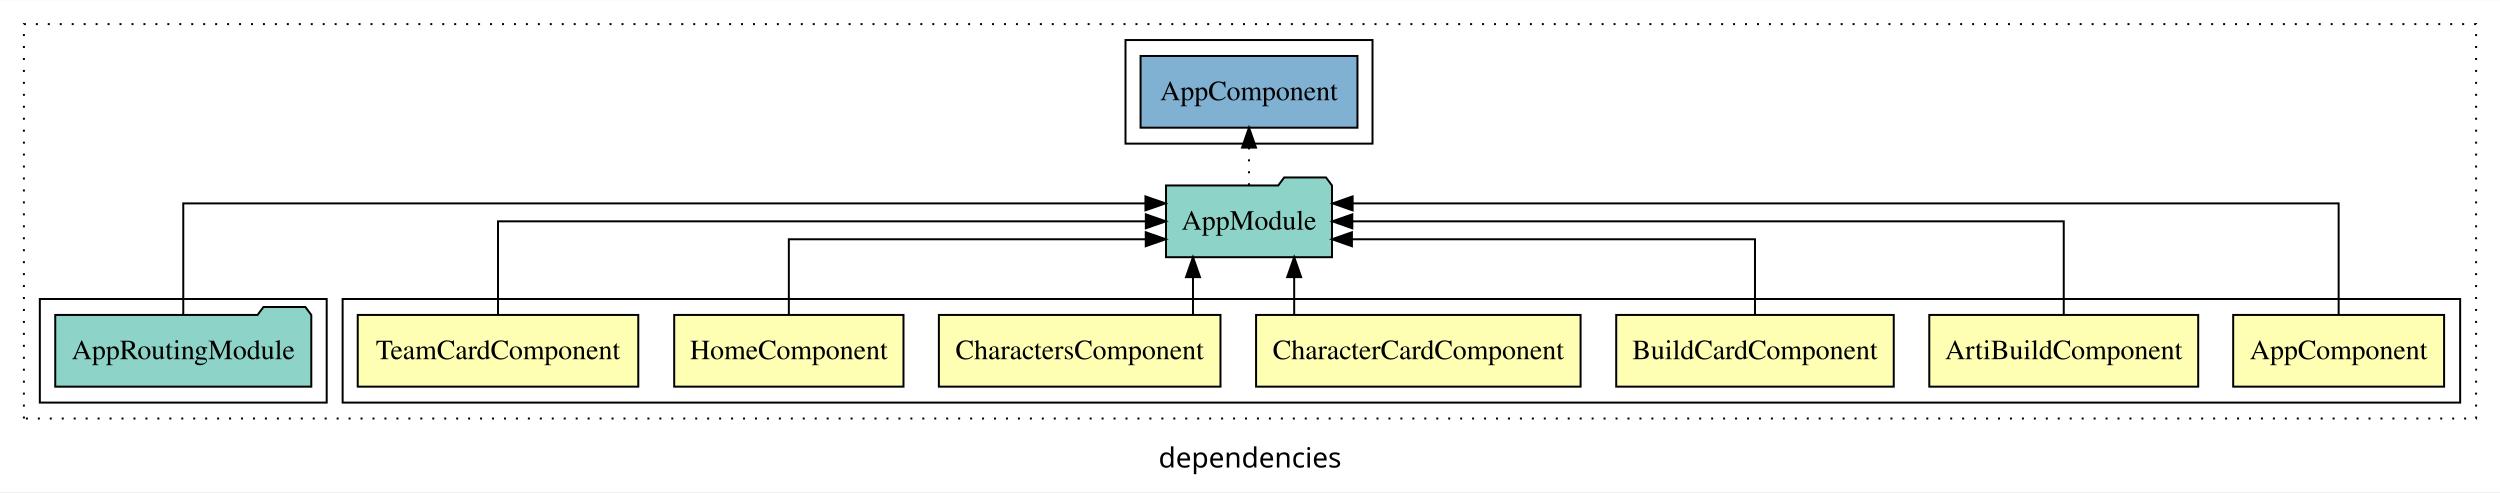
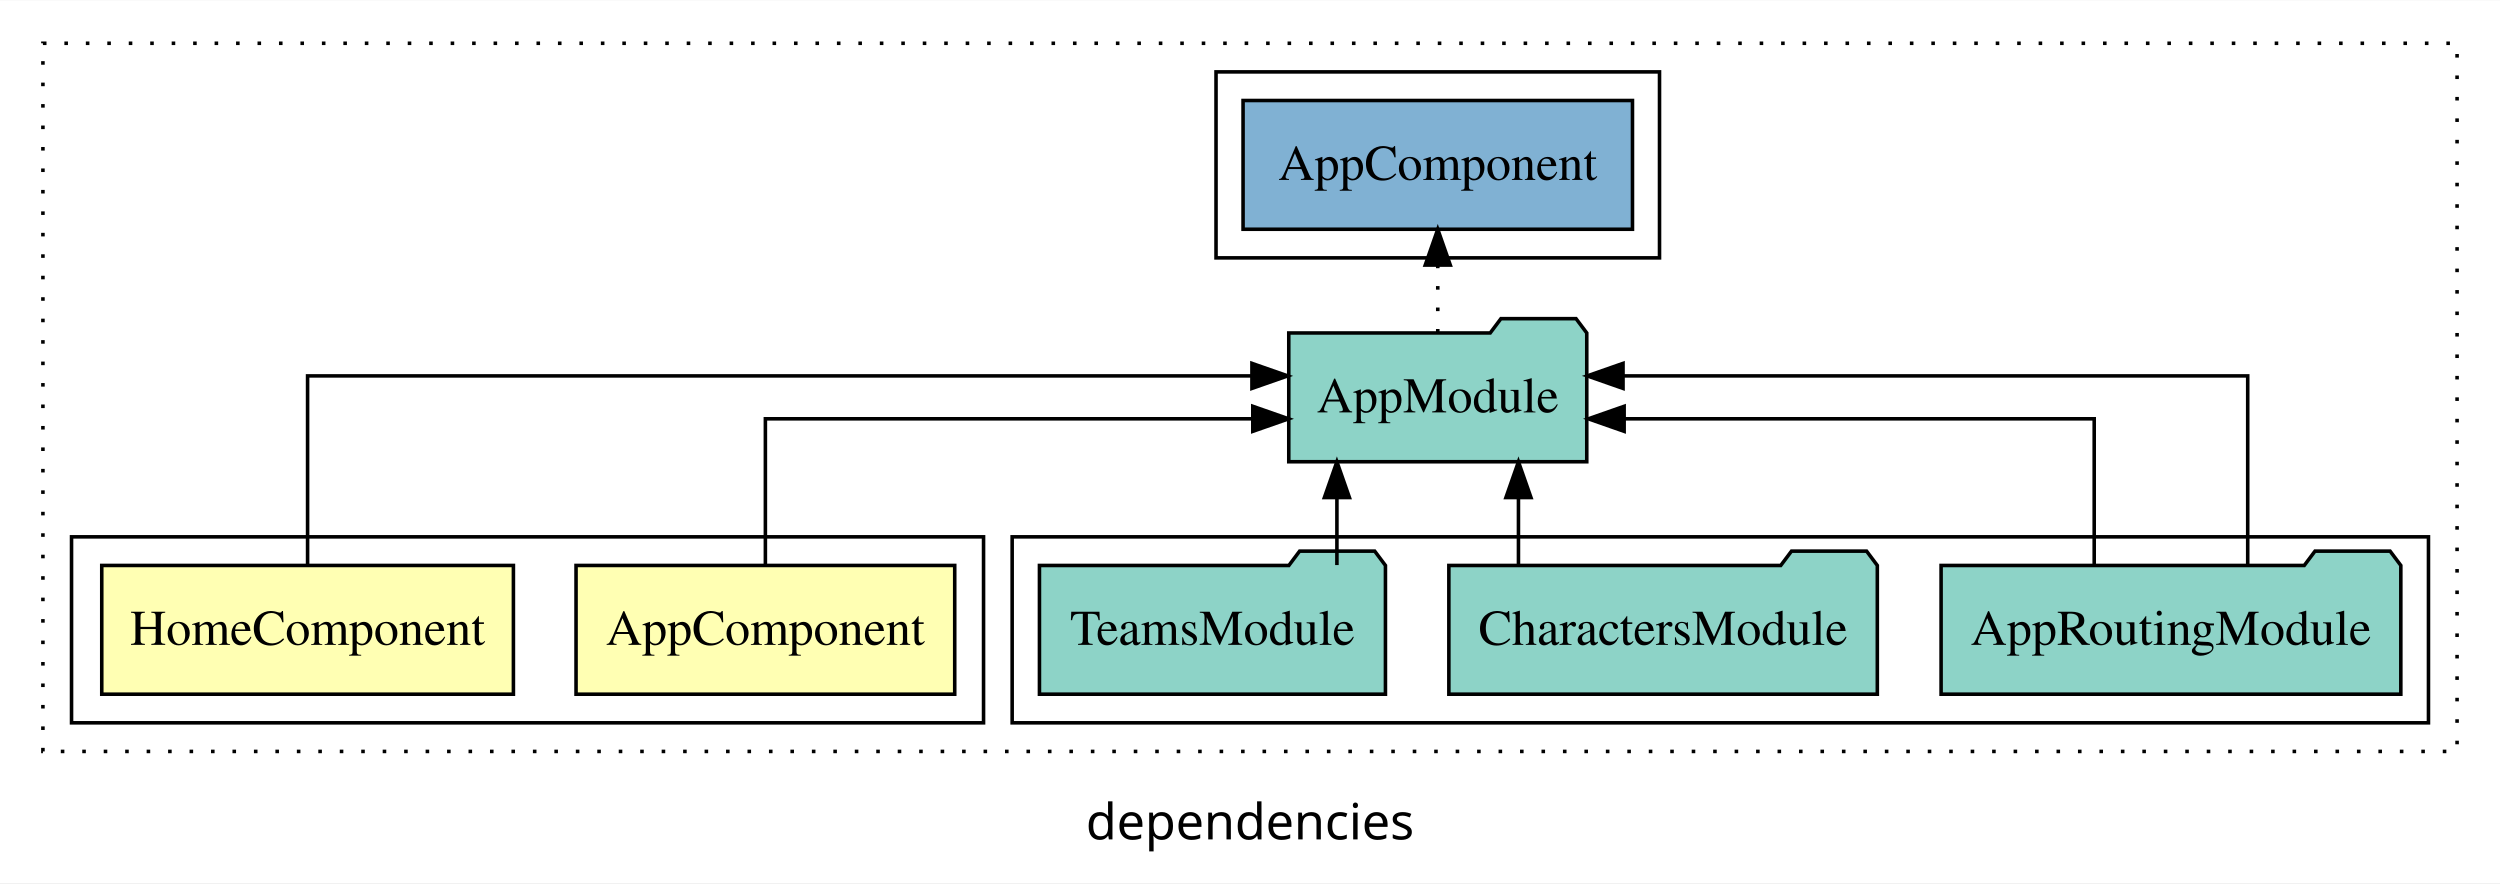
- <svg xmlns="http://www.w3.org/2000/svg" width="1255pt" height="247pt" viewBox="0.00 0.00 1255.00 246.80">
+ <svg xmlns="http://www.w3.org/2000/svg" width="699pt" height="247pt" viewBox="0.00 0.00 699.00 246.80">
  <g id="graph0" class="graph" transform="scale(1 1) rotate(0) translate(4 242.8)">
-     <polygon fill="white" stroke="transparent" points="-4,4 -4,-242.8 1251,-242.8 1251,4 -4,4" />
-     <text text-anchor="middle" x="623.5" y="-8.2" font-family="sans-serif" font-size="14.00">dependencies</text>
+     <polygon fill="white" stroke="transparent" points="-4,4 -4,-242.8 695,-242.8 695,4 -4,4" />
+     <text text-anchor="middle" x="345.5" y="-8.2" font-family="sans-serif" font-size="14.00">dependencies</text>
    <g id="clust1" class="cluster">
-       <polygon fill="none" stroke="black" stroke-dasharray="1,5" points="8,-32.8 8,-230.8 1239,-230.8 1239,-32.8 8,-32.8" />
+       <polygon fill="none" stroke="black" stroke-dasharray="1,5" points="8,-32.8 8,-230.8 683,-230.8 683,-32.8 8,-32.8" />
+     </g>
+     <g id="clust5" class="cluster">
+       <polygon fill="none" stroke="black" points="279,-40.8 279,-92.8 675,-92.8 675,-40.8 279,-40.8" />
+     </g>
+     <g id="clust7" class="cluster">
+       <polygon fill="none" stroke="black" points="336,-170.8 336,-222.8 460,-222.8 460,-170.8 336,-170.8" />
    </g>
    <g id="clust2" class="cluster">
-       <polygon fill="none" stroke="black" points="168,-40.8 168,-92.8 1231,-92.8 1231,-40.8 168,-40.8" />
-     </g>
-     <g id="clust12" class="cluster">
-       <polygon fill="none" stroke="black" points="561,-170.8 561,-222.8 685,-222.8 685,-170.8 561,-170.8" />
-     </g>
-     <g id="clust10" class="cluster">
-       <polygon fill="none" stroke="black" points="16,-40.8 16,-92.8 160,-92.8 160,-40.8 16,-40.8" />
+       <polygon fill="none" stroke="black" points="16,-40.8 16,-92.8 271,-92.8 271,-40.8 16,-40.8" />
    </g>
    <g id="node1" class="node">
-       <polygon fill="#ffffb3" stroke="black" points="1222.94,-84.8 1117.06,-84.8 1117.06,-48.8 1222.94,-48.8 1222.94,-84.8" />
-       <text text-anchor="middle" x="1170" y="-62.6" font-family="Times,serif" font-size="14.00">AppComponent</text>
+       <polygon fill="#ffffb3" stroke="black" points="262.94,-84.8 157.06,-84.8 157.06,-48.8 262.94,-48.8 262.94,-84.8" />
+       <text text-anchor="middle" x="210" y="-62.6" font-family="Times,serif" font-size="14.00">AppComponent</text>
    </g>
-     <g id="node8" class="node">
-       <polygon fill="#8dd3c7" stroke="black" points="664.66,-149.8 661.66,-153.8 640.66,-153.8 637.66,-149.8 581.34,-149.8 581.34,-113.8 664.66,-113.8 664.66,-149.8" />
-       <text text-anchor="middle" x="623" y="-127.6" font-family="Times,serif" font-size="14.00">AppModule</text>
+     <g id="node3" class="node">
+       <polygon fill="#8dd3c7" stroke="black" points="439.66,-149.8 436.66,-153.8 415.66,-153.8 412.66,-149.8 356.34,-149.8 356.34,-113.8 439.66,-113.8 439.66,-149.8" />
+       <text text-anchor="middle" x="398" y="-127.6" font-family="Times,serif" font-size="14.00">AppModule</text>
    </g>
    <g id="edge1" class="edge">
-       <path fill="none" stroke="black" d="M1170,-85.09C1170,-107.01 1170,-140.8 1170,-140.8 1170,-140.8 675.01,-140.8 675.01,-140.8" />
-       <polygon fill="black" stroke="black" points="675.01,-137.3 665.01,-140.8 675.01,-144.3 675.01,-137.3" />
+       <path fill="none" stroke="black" d="M210,-84.82C210,-102.17 210,-125.8 210,-125.8 210,-125.8 346.28,-125.8 346.28,-125.8" />
+       <polygon fill="black" stroke="black" points="346.28,-129.3 356.28,-125.8 346.28,-122.3 346.28,-129.3" />
    </g>
    <g id="node2" class="node">
-       <polygon fill="#ffffb3" stroke="black" points="1099.5,-84.8 964.5,-84.8 964.5,-48.8 1099.5,-48.8 1099.5,-84.8" />
-       <text text-anchor="middle" x="1032" y="-62.6" font-family="Times,serif" font-size="14.00">ArtiBuildComponent</text>
+       <polygon fill="#ffffb3" stroke="black" points="139.55,-84.8 24.45,-84.8 24.45,-48.8 139.55,-48.8 139.55,-84.8" />
+       <text text-anchor="middle" x="82" y="-62.6" font-family="Times,serif" font-size="14.00">HomeComponent</text>
    </g>
    <g id="edge2" class="edge">
-       <path fill="none" stroke="black" d="M1032,-84.91C1032,-104.14 1032,-131.8 1032,-131.8 1032,-131.8 674.85,-131.8 674.85,-131.8" />
-       <polygon fill="black" stroke="black" points="674.85,-128.3 664.85,-131.8 674.85,-135.3 674.85,-128.3" />
+       <path fill="none" stroke="black" d="M82,-85.08C82,-106.12 82,-137.8 82,-137.8 82,-137.8 346.04,-137.8 346.04,-137.8" />
+       <polygon fill="black" stroke="black" points="346.04,-141.3 356.04,-137.8 346.04,-134.3 346.04,-141.3" />
    </g>
-     <g id="node3" class="node">
-       <polygon fill="#ffffb3" stroke="black" points="946.66,-84.8 807.34,-84.8 807.34,-48.8 946.66,-48.8 946.66,-84.8" />
-       <text text-anchor="middle" x="877" y="-62.6" font-family="Times,serif" font-size="14.00">BuildCardComponent</text>
+     <g id="node7" class="node">
+       <polygon fill="#80b1d3" stroke="black" points="452.44,-214.8 343.56,-214.8 343.56,-178.8 452.44,-178.8 452.44,-214.8" />
+       <text text-anchor="middle" x="398" y="-192.6" font-family="Times,serif" font-size="14.00">AppComponent </text>
+     </g>
+     <g id="edge7" class="edge">
+       <path fill="none" stroke="black" stroke-dasharray="1,5" d="M398,-149.91C398,-149.91 398,-168.79 398,-168.79" />
+       <polygon fill="black" stroke="black" points="394.5,-168.79 398,-178.79 401.5,-168.79 394.5,-168.79" />
+     </g>
+     <g id="node4" class="node">
+       <polygon fill="#8dd3c7" stroke="black" points="667.27,-84.8 664.27,-88.8 643.27,-88.8 640.27,-84.8 538.73,-84.8 538.73,-48.8 667.27,-48.8 667.27,-84.8" />
+       <text text-anchor="middle" x="603" y="-62.6" font-family="Times,serif" font-size="14.00">AppRoutingModule</text>
    </g>
    <g id="edge3" class="edge">
-       <path fill="none" stroke="black" d="M877,-84.83C877,-101.2 877,-122.8 877,-122.8 877,-122.8 674.66,-122.8 674.66,-122.8" />
-       <polygon fill="black" stroke="black" points="674.66,-119.3 664.66,-122.8 674.66,-126.3 674.66,-119.3" />
-     </g>
-     <g id="node4" class="node">
-       <polygon fill="#ffffb3" stroke="black" points="789.45,-84.8 626.55,-84.8 626.55,-48.8 789.45,-48.8 789.45,-84.8" />
-       <text text-anchor="middle" x="708" y="-62.6" font-family="Times,serif" font-size="14.00">CharacterCardComponent</text>
+       <path fill="none" stroke="black" d="M581.54,-84.82C581.54,-102.17 581.54,-125.8 581.54,-125.8 581.54,-125.8 450.11,-125.8 450.11,-125.8" />
+       <polygon fill="black" stroke="black" points="450.11,-122.3 440.11,-125.8 450.11,-129.3 450.11,-122.3" />
    </g>
    <g id="edge4" class="edge">
-       <path fill="none" stroke="black" d="M645.68,-84.91C645.68,-84.91 645.68,-103.79 645.68,-103.79" />
-       <polygon fill="black" stroke="black" points="642.18,-103.79 645.68,-113.79 649.18,-103.79 642.18,-103.79" />
+       <path fill="none" stroke="black" d="M624.46,-85.08C624.46,-106.12 624.46,-137.8 624.46,-137.8 624.46,-137.8 449.8,-137.8 449.8,-137.8" />
+       <polygon fill="black" stroke="black" points="449.8,-134.3 439.8,-137.8 449.8,-141.3 449.8,-134.3" />
    </g>
    <g id="node5" class="node">
-       <polygon fill="#ffffb3" stroke="black" points="608.68,-84.8 467.32,-84.8 467.32,-48.8 608.68,-48.8 608.68,-84.8" />
-       <text text-anchor="middle" x="538" y="-62.6" font-family="Times,serif" font-size="14.00">CharactersComponent</text>
+       <polygon fill="#8dd3c7" stroke="black" points="520.9,-84.8 517.9,-88.8 496.9,-88.8 493.9,-84.8 401.1,-84.8 401.1,-48.8 520.9,-48.8 520.9,-84.8" />
+       <text text-anchor="middle" x="461" y="-62.6" font-family="Times,serif" font-size="14.00">CharactersModule</text>
    </g>
    <g id="edge5" class="edge">
-       <path fill="none" stroke="black" d="M594.88,-84.91C594.88,-84.91 594.88,-103.79 594.88,-103.79" />
-       <polygon fill="black" stroke="black" points="591.38,-103.79 594.88,-113.79 598.38,-103.79 591.38,-103.79" />
+       <path fill="none" stroke="black" d="M420.56,-84.91C420.56,-84.91 420.56,-103.79 420.56,-103.79" />
+       <polygon fill="black" stroke="black" points="417.06,-103.79 420.56,-113.79 424.06,-103.79 417.06,-103.79" />
    </g>
    <g id="node6" class="node">
-       <polygon fill="#ffffb3" stroke="black" points="449.55,-84.8 334.45,-84.8 334.45,-48.8 449.55,-48.8 449.55,-84.8" />
-       <text text-anchor="middle" x="392" y="-62.6" font-family="Times,serif" font-size="14.00">HomeComponent</text>
+       <polygon fill="#8dd3c7" stroke="black" points="383.37,-84.8 380.37,-88.8 359.37,-88.8 356.37,-84.8 286.63,-84.8 286.63,-48.8 383.37,-48.8 383.37,-84.8" />
+       <text text-anchor="middle" x="335" y="-62.6" font-family="Times,serif" font-size="14.00">TeamsModule</text>
    </g>
    <g id="edge6" class="edge">
-       <path fill="none" stroke="black" d="M392,-84.83C392,-101.2 392,-122.8 392,-122.8 392,-122.8 571.17,-122.8 571.17,-122.8" />
-       <polygon fill="black" stroke="black" points="571.17,-126.3 581.17,-122.8 571.17,-119.3 571.17,-126.3" />
-     </g>
-     <g id="node7" class="node">
-       <polygon fill="#ffffb3" stroke="black" points="316.42,-84.8 175.58,-84.8 175.58,-48.8 316.42,-48.8 316.42,-84.8" />
-       <text text-anchor="middle" x="246" y="-62.6" font-family="Times,serif" font-size="14.00">TeamCardComponent</text>
-     </g>
-     <g id="edge7" class="edge">
-       <path fill="none" stroke="black" d="M246,-84.91C246,-104.14 246,-131.8 246,-131.8 246,-131.8 571.21,-131.8 571.21,-131.8" />
-       <polygon fill="black" stroke="black" points="571.21,-135.3 581.21,-131.8 571.21,-128.3 571.21,-135.3" />
-     </g>
-     <g id="node10" class="node">
-       <polygon fill="#80b1d3" stroke="black" points="677.44,-214.8 568.56,-214.8 568.56,-178.8 677.44,-178.8 677.44,-214.8" />
-       <text text-anchor="middle" x="623" y="-192.6" font-family="Times,serif" font-size="14.00">AppComponent </text>
-     </g>
-     <g id="edge9" class="edge">
-       <path fill="none" stroke="black" stroke-dasharray="1,5" d="M623,-149.91C623,-149.91 623,-168.79 623,-168.79" />
-       <polygon fill="black" stroke="black" points="619.5,-168.79 623,-178.79 626.5,-168.79 619.5,-168.79" />
-     </g>
-     <g id="node9" class="node">
-       <polygon fill="#8dd3c7" stroke="black" points="152.27,-84.8 149.27,-88.8 128.27,-88.8 125.27,-84.8 23.73,-84.8 23.73,-48.8 152.27,-48.8 152.27,-84.8" />
-       <text text-anchor="middle" x="88" y="-62.6" font-family="Times,serif" font-size="14.00">AppRoutingModule</text>
-     </g>
-     <g id="edge8" class="edge">
-       <path fill="none" stroke="black" d="M88,-85.09C88,-107.01 88,-140.8 88,-140.8 88,-140.8 571.02,-140.8 571.02,-140.8" />
-       <polygon fill="black" stroke="black" points="571.02,-144.3 581.02,-140.8 571.02,-137.3 571.02,-144.3" />
+       <path fill="none" stroke="black" d="M369.8,-84.91C369.8,-84.91 369.8,-103.79 369.8,-103.79" />
+       <polygon fill="black" stroke="black" points="366.3,-103.79 369.8,-113.79 373.3,-103.79 366.3,-103.79" />
    </g>
  </g>
</svg>
